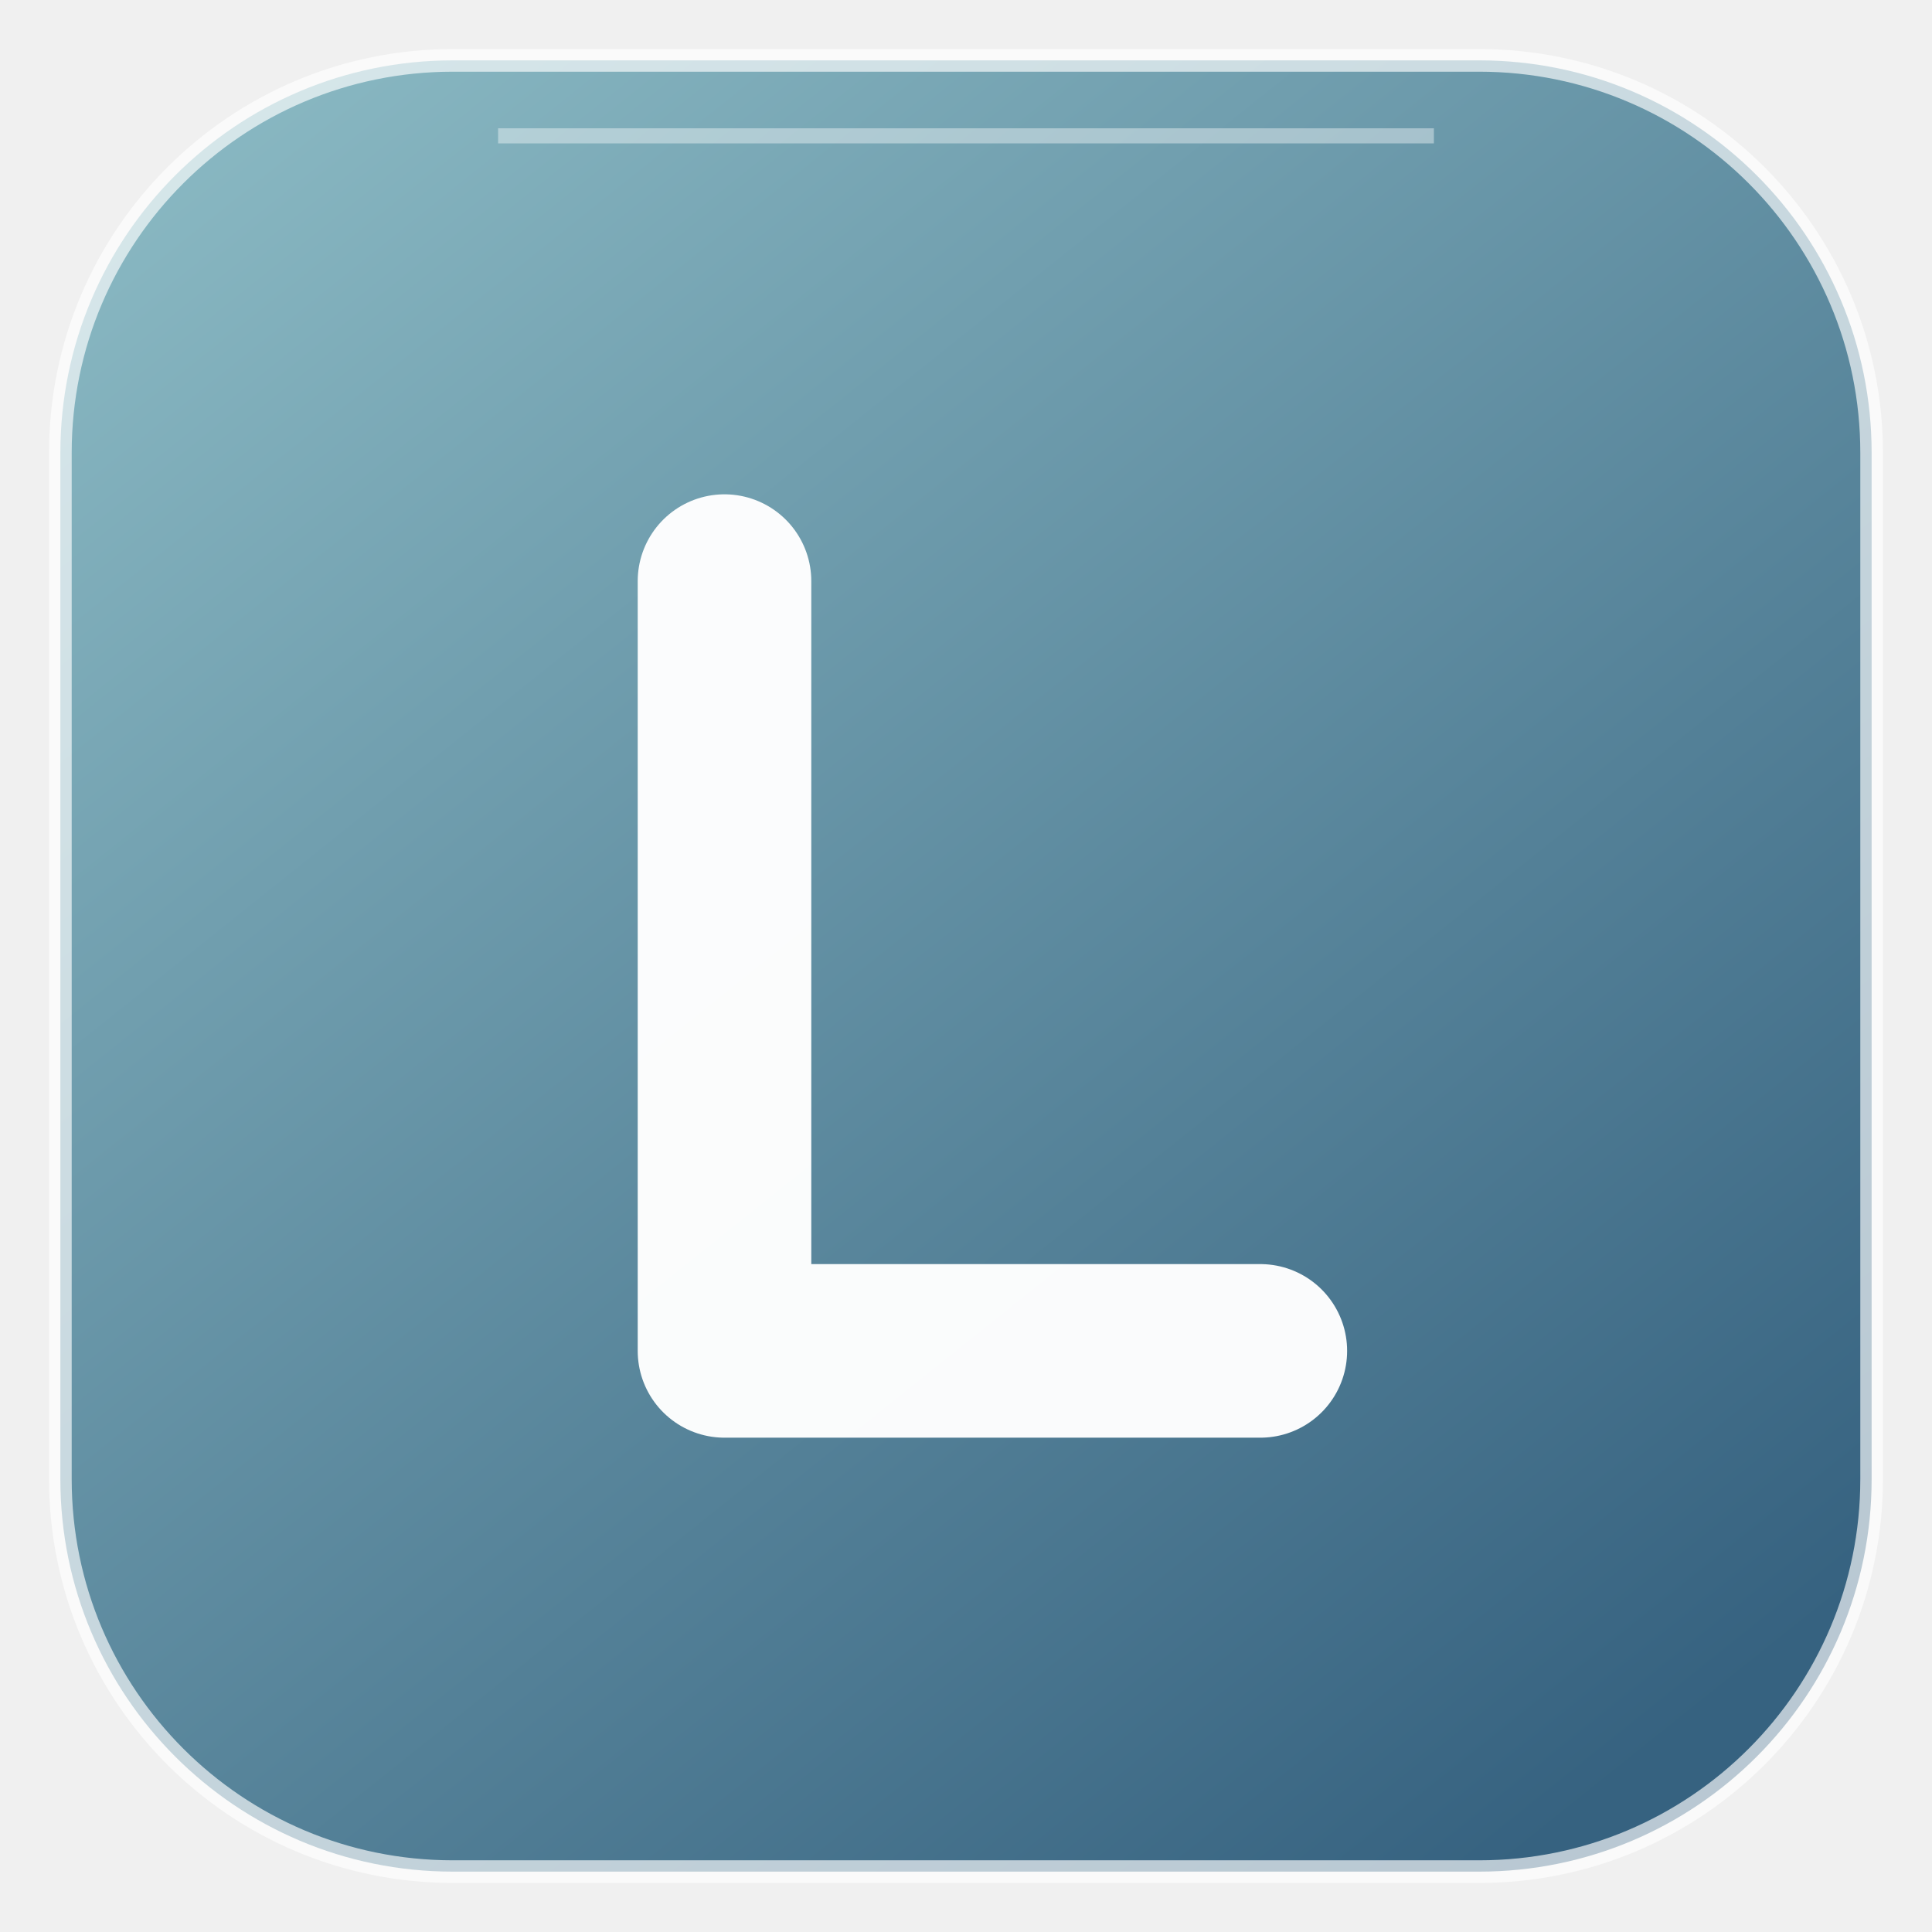
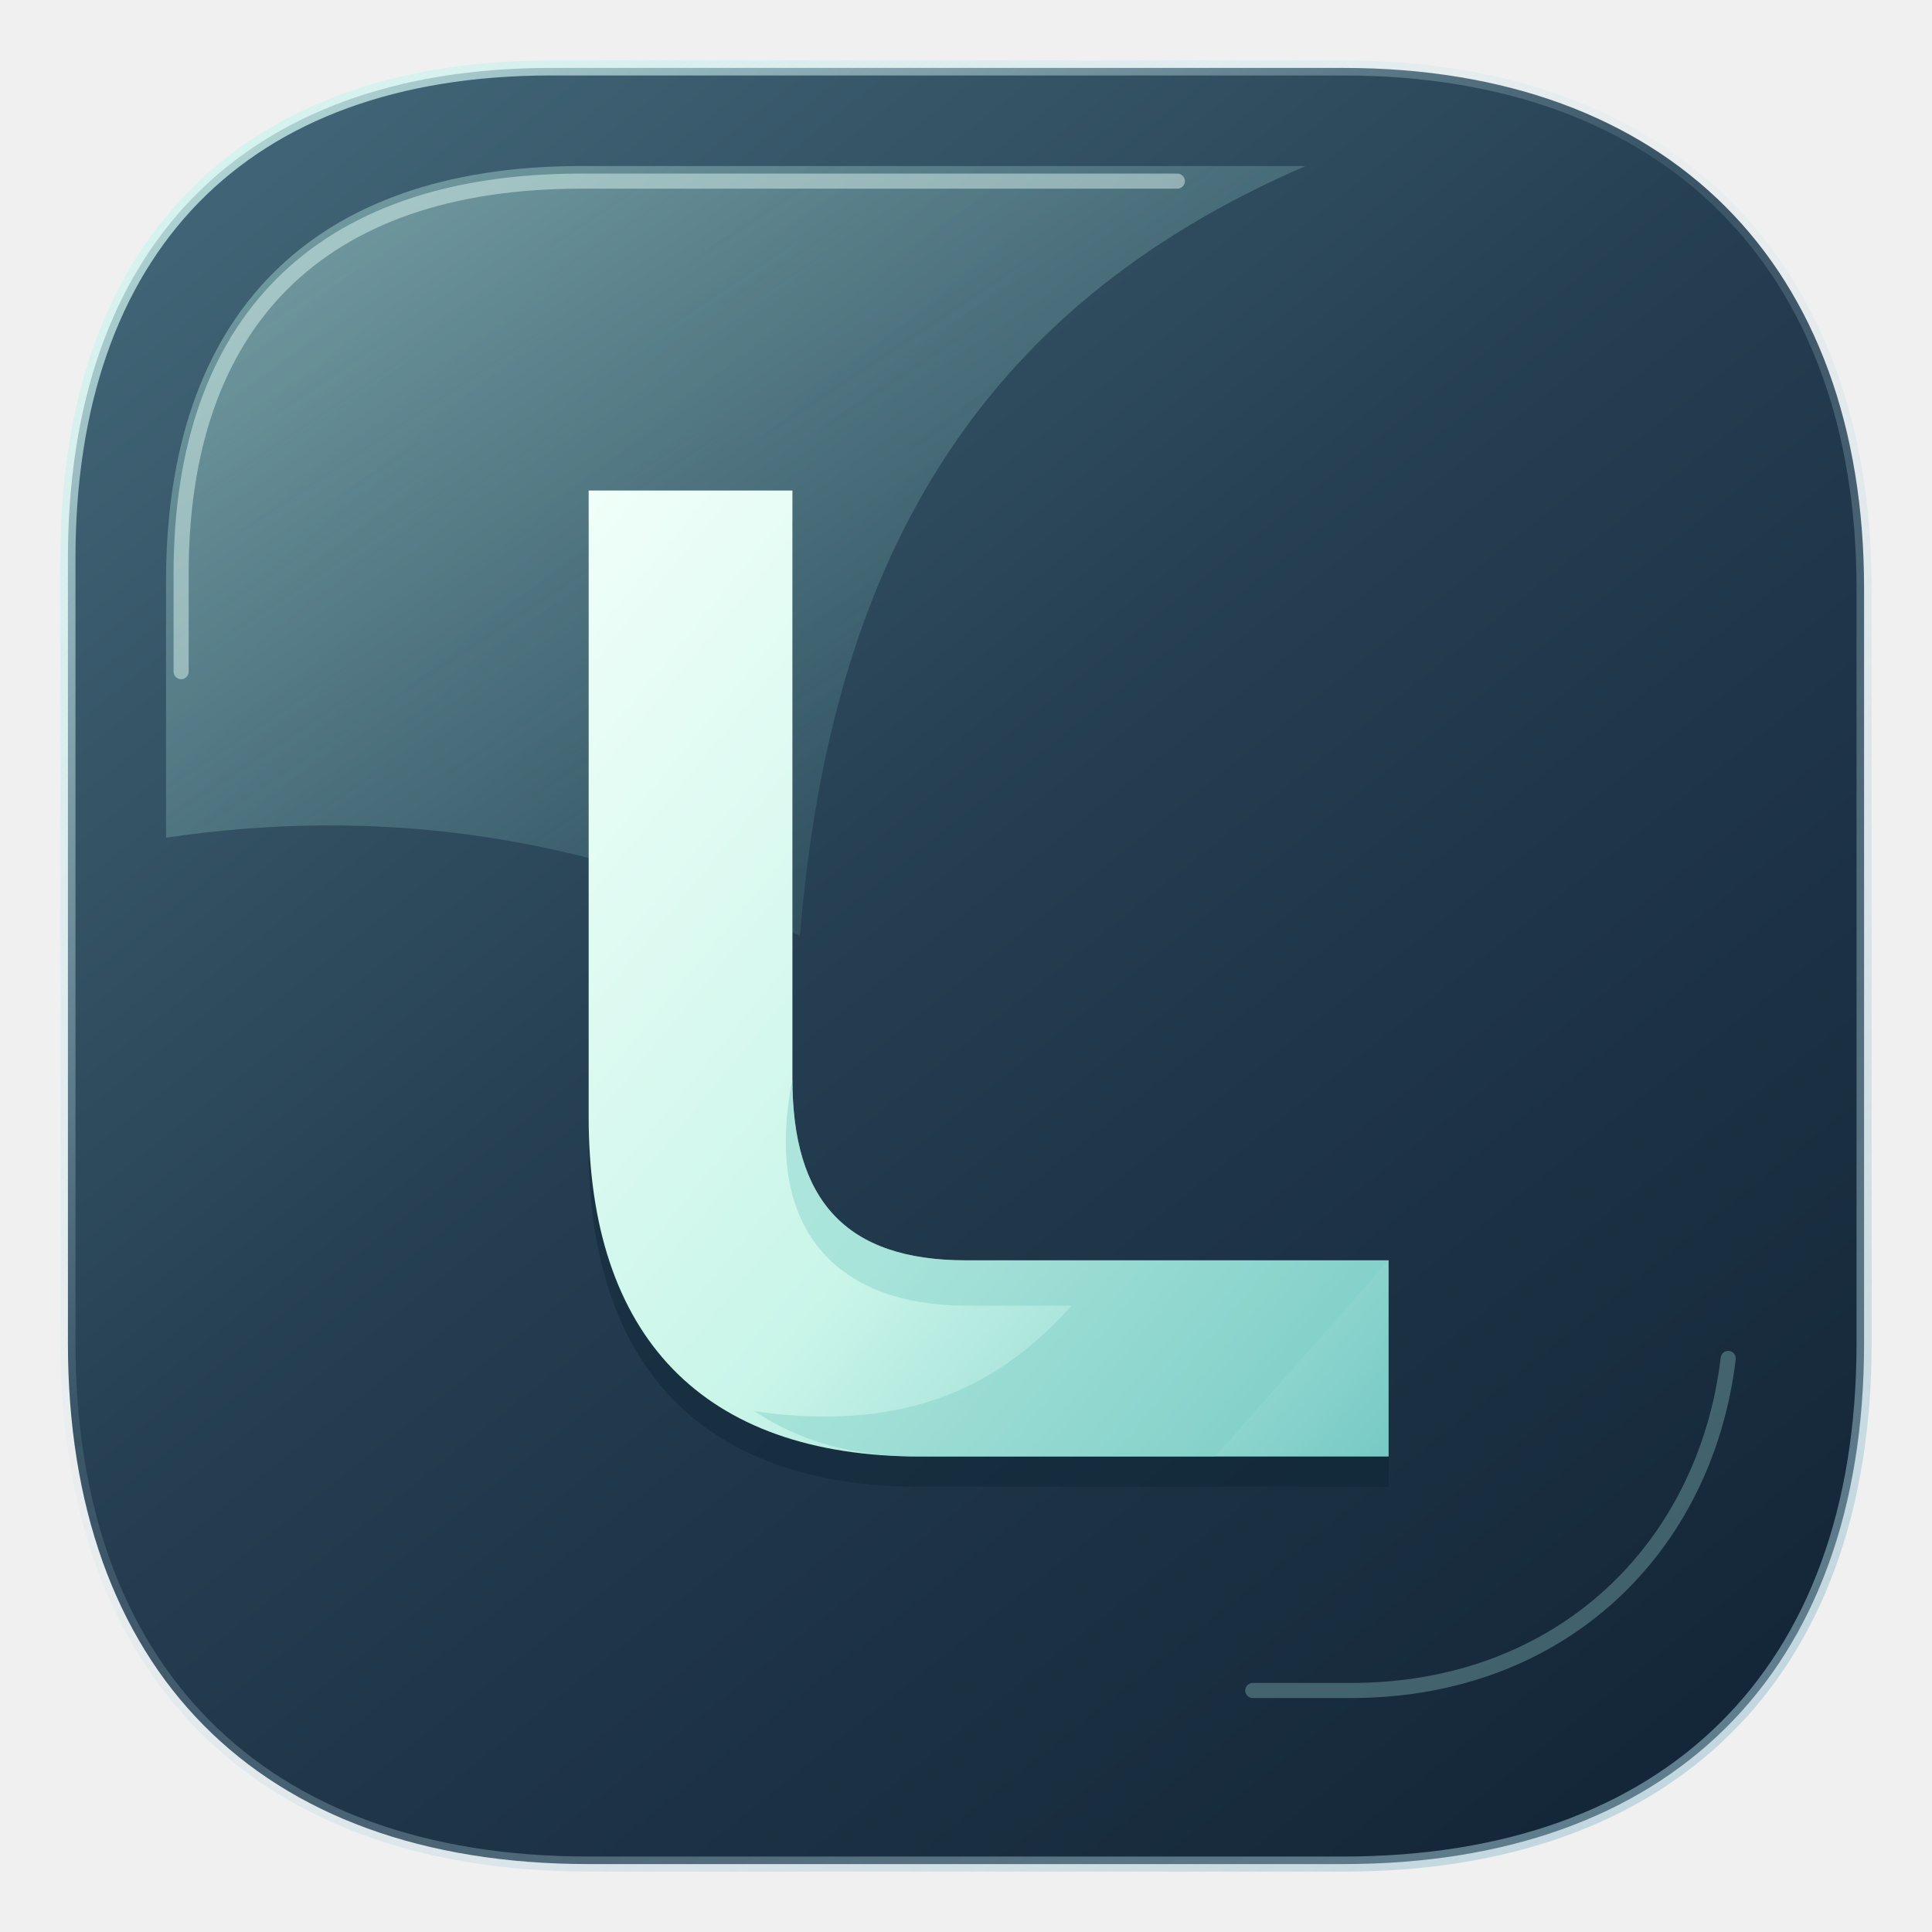
- <svg xmlns="http://www.w3.org/2000/svg" width="256" height="256" viewBox="0 0 256 256">
+ <svg xmlns="http://www.w3.org/2000/svg" width="256" height="256" viewBox="0 0 256 256" role="img" aria-label="LumaDock">
  <defs>
-     <linearGradient id="g" x2=".8" y2="1">
-       <stop stop-color="#8ebdc6" />
-       <stop offset="1" stop-color="#366280" />
+     <linearGradient id="body" x1="0" y1="0" x2=".8" y2="1">
+       <stop stop-color="#466c7d" />
+       <stop offset=".52" stop-color="#243d50" />
+       <stop offset="1" stop-color="#142738" />
+     </linearGradient>
+     <linearGradient id="rim" x1="0" y1="0" x2=".8" y2="1">
+       <stop stop-color="#d2f8f0" stop-opacity=".9" />
+       <stop offset=".46" stop-color="#c0dde8" stop-opacity=".12" />
+       <stop offset="1" stop-color="#9dc2d1" stop-opacity=".55" />
+     </linearGradient>
+     <linearGradient id="ribbon" x1="0" y1="0" x2="1" y2="1">
+       <stop stop-color="#f0fff9" />
+       <stop offset=".57" stop-color="#c9f5e9" />
+       <stop offset="1" stop-color="#77c9c5" />
+     </linearGradient>
+     <linearGradient id="sail" x1="0" y1="0" x2="1" y2="1">
+       <stop stop-color="#d3fff0" stop-opacity=".4" />
+       <stop offset="1" stop-color="#79cbc9" stop-opacity=".02" />
    </linearGradient>
  </defs>
-   <rect x="8" y="8" width="240" height="240" rx="52" fill="url(#g)" stroke="#ffffff" stroke-opacity=".65" stroke-width="3" />
-   <path d="M96 77v102h71" fill="none" stroke="#fff" stroke-opacity=".97" stroke-width="23" stroke-linecap="round" stroke-linejoin="round" />
-   <path d="M66 18h124" stroke="#fff" stroke-opacity=".4" stroke-width="2" />
+   <path d="M73 9H178C221 9 247 35 247 78V178C247 222 221 247 178 247H78C34 247 9 221 9 178V74C9 33 32 9 73 9Z" fill="url(#body)" stroke="url(#rim)" stroke-width="2" />
+   <path d="M22 111V77C22 42 41 22 77 22H173C129 41 110 75 106 124C77 110 49 107 22 111Z" fill="url(#sail)" />
+   <path d="M78 65H105V143C105 159 112 167 128 167H184V193H122C93 193 78 177 78 148Z" fill="#071f2e" opacity=".35" transform="translate(0 4)" />
+   <path d="M78 65H105V143C105 159 112 167 128 167H184V193H122C93 193 78 177 78 148Z" fill="url(#ribbon)" />
+   <path d="M105 143C105 159 112 167 128 167H184L161 193H122C113 193 106 191 100 187C121 190 133 183 142 173H128C111 173 101 163 105 143Z" fill="#7ccdc6" opacity=".42" />
+   <path d="M24 89V76C24 43 42 24 77 24H156" fill="none" stroke="#e7fff9" stroke-opacity=".45" stroke-width="2" stroke-linecap="round" />
+   <path d="M166 224H179C207 224 226 205 229 180" fill="none" stroke="#92ccc9" stroke-opacity=".35" stroke-width="2" stroke-linecap="round" />
</svg>
